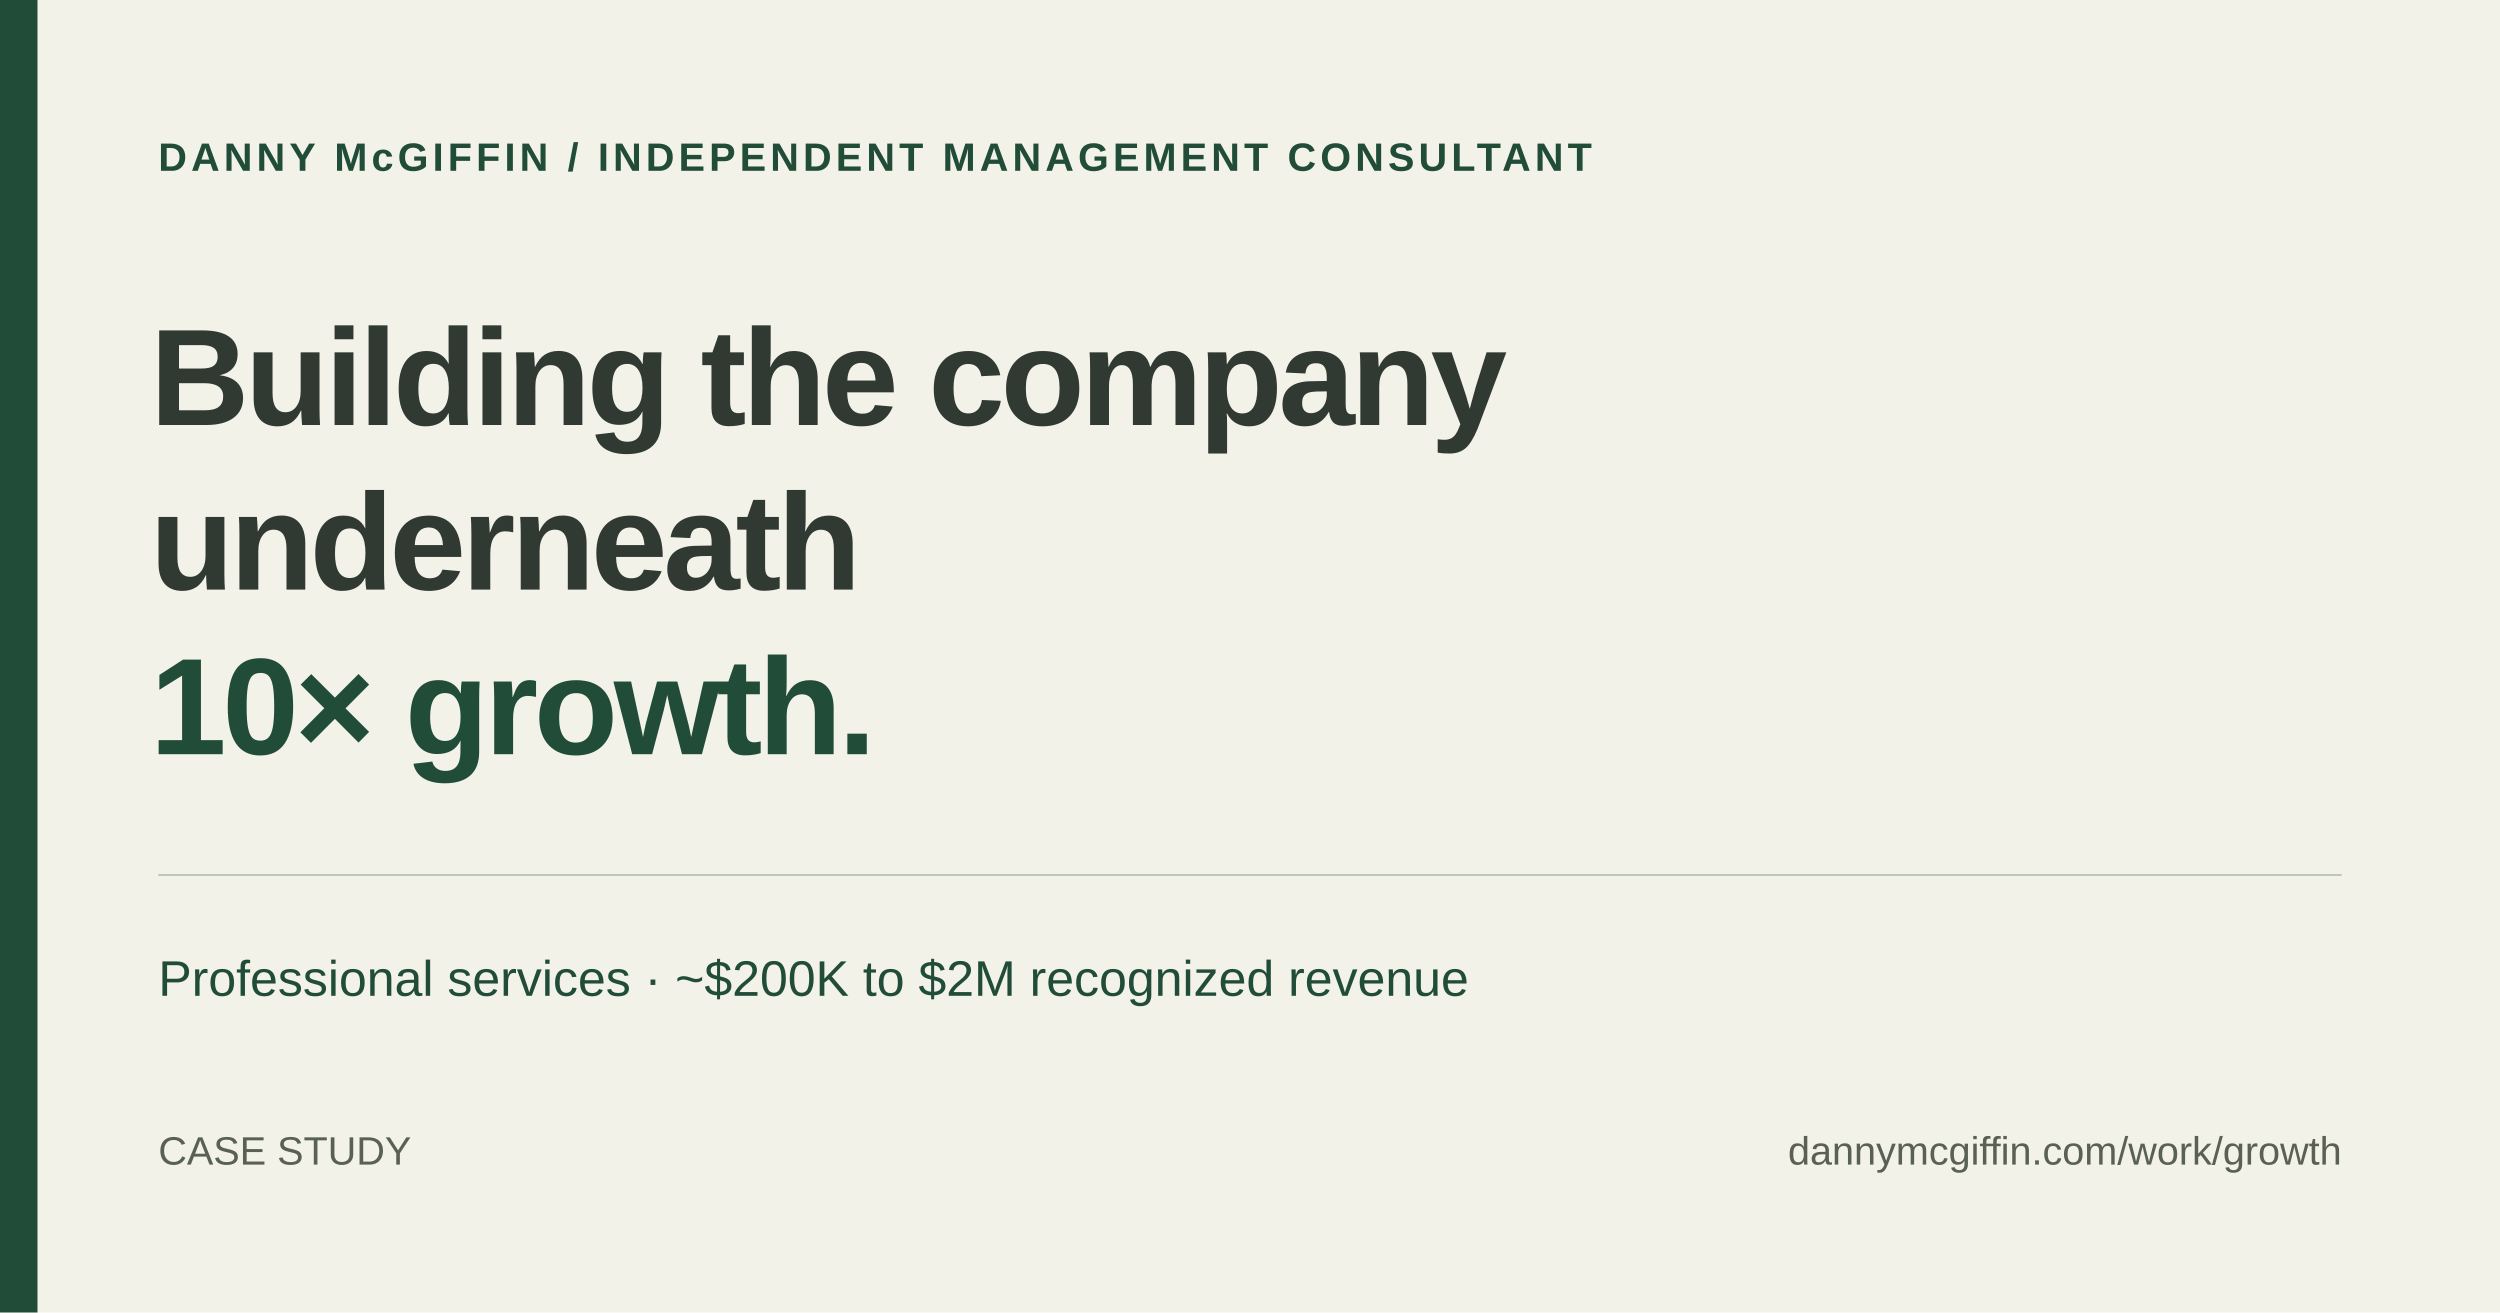
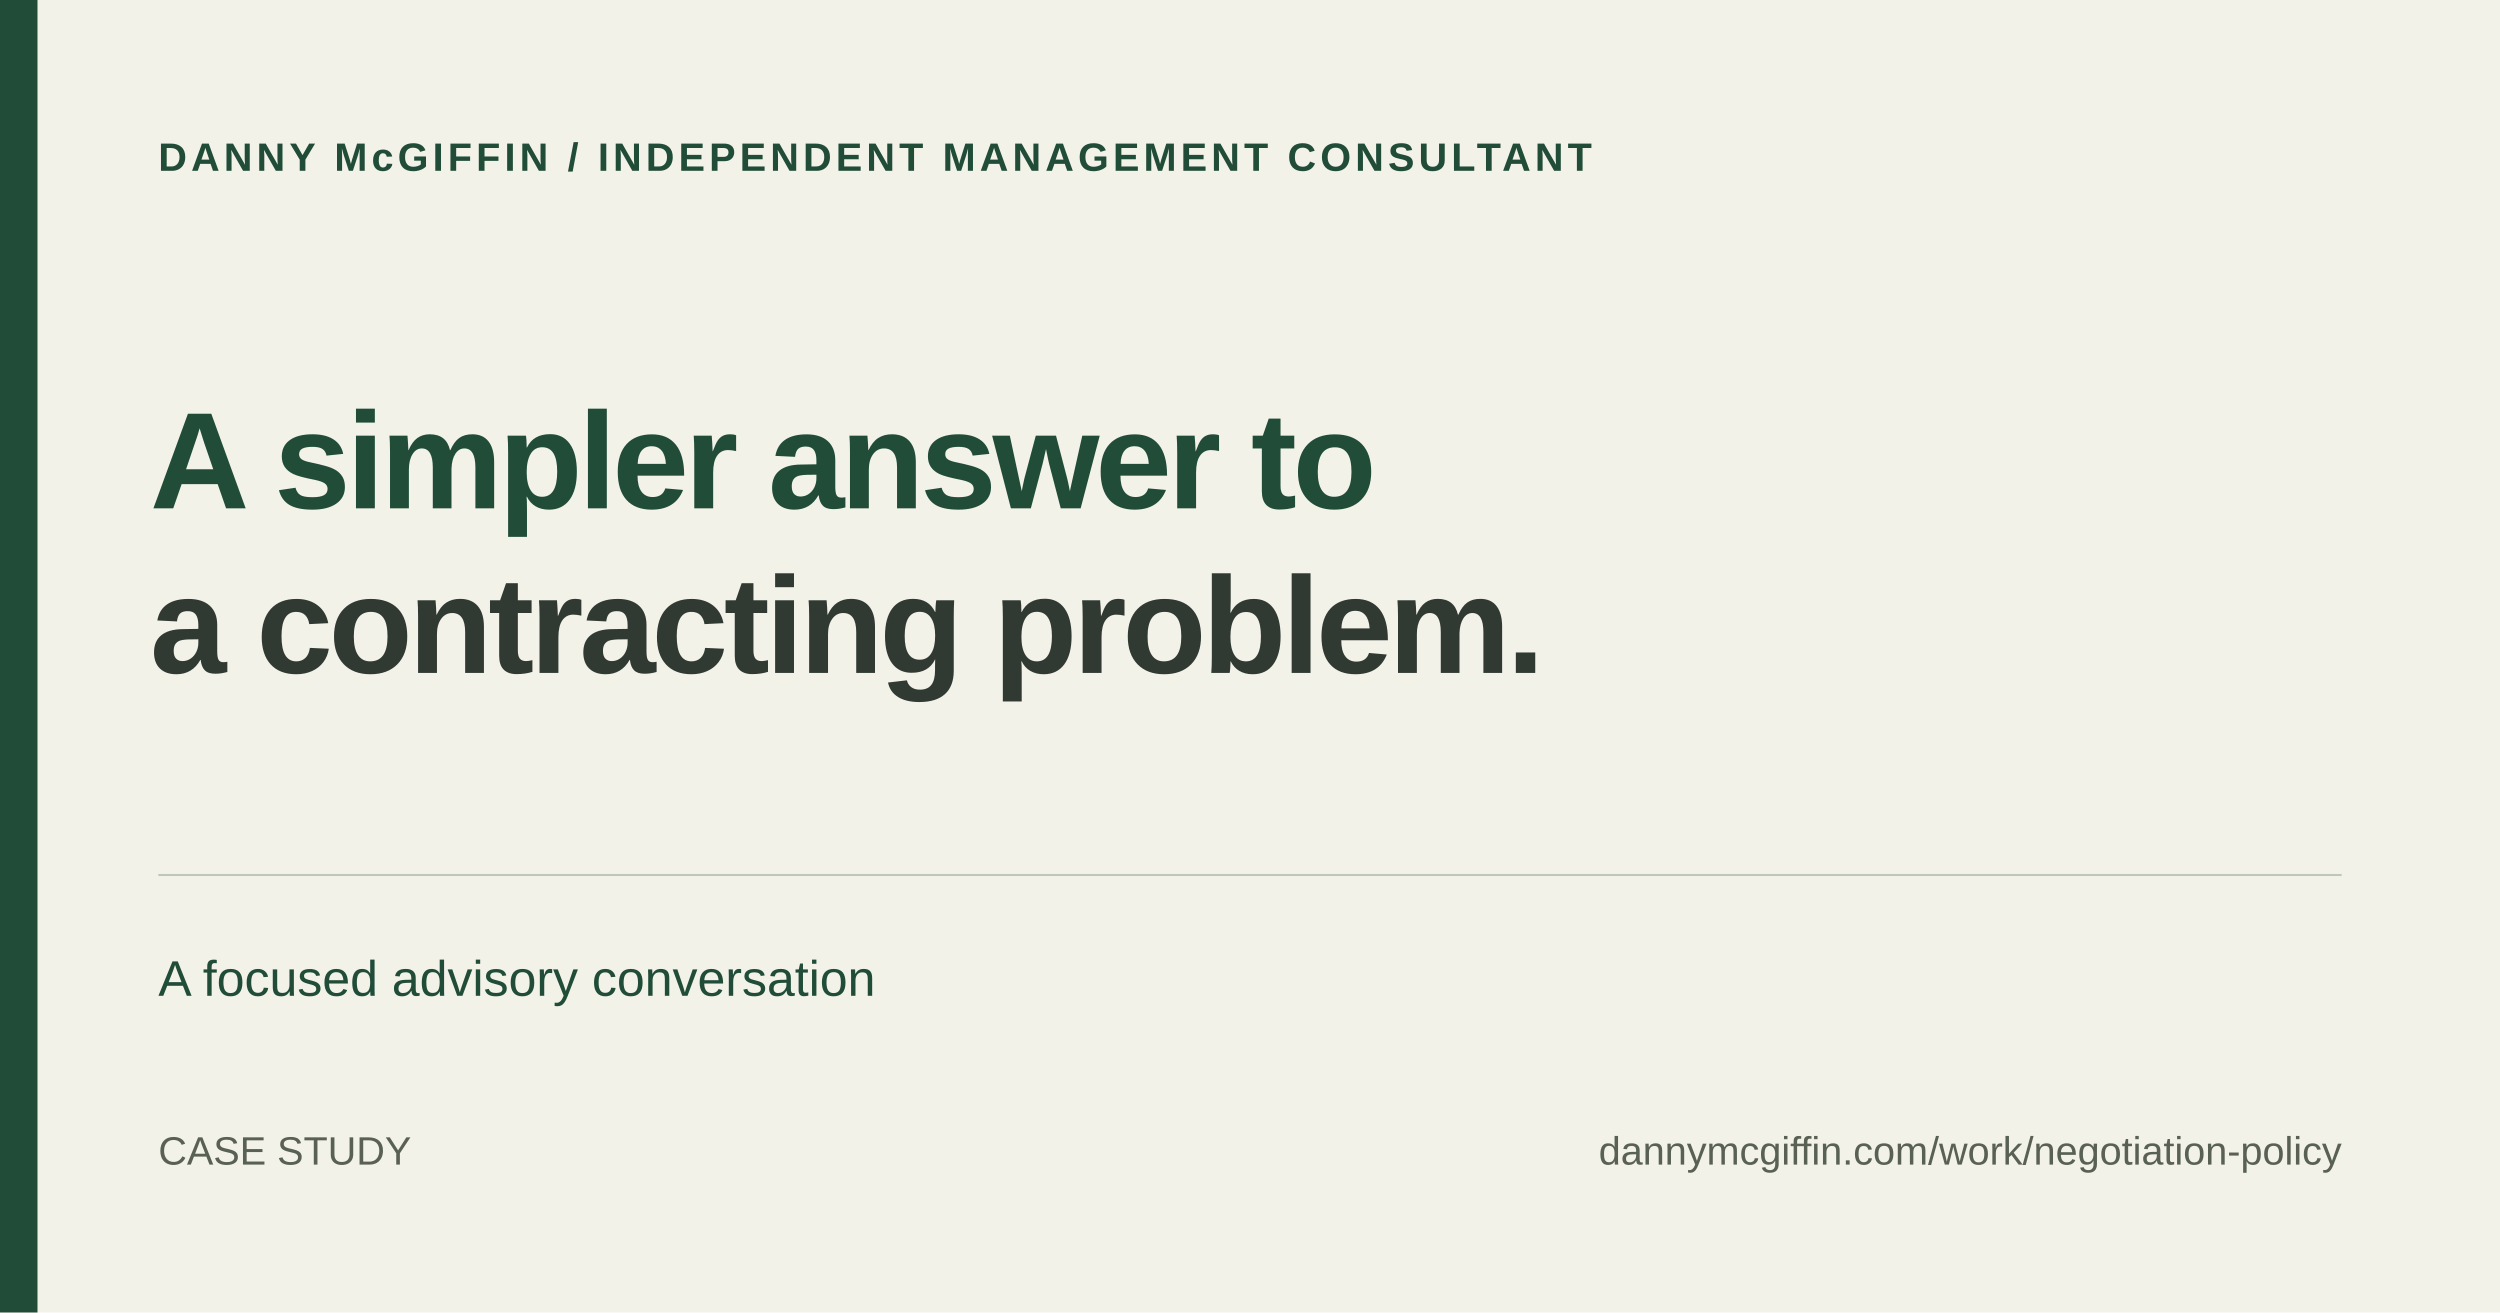
<svg xmlns="http://www.w3.org/2000/svg" width="1200" height="630" viewBox="0 0 1200 630">
  <rect width="1200" height="630" fill="#f3f2e9" />
  <rect width="18" height="630" fill="#214d38" />
  <g font-family="Arial, sans-serif">
    <text x="76" y="82" font-size="19" font-weight="700" letter-spacing="2" fill="#214d38">DANNY McGIFFIN / INDEPENDENT MANAGEMENT CONSULTANT</text>
    <g font-size="66" font-weight="700" letter-spacing="-2" fill="#303a32">
-       <text x="72" y="204">Building the company</text>
-       <text x="72" y="283">underneath</text>
-       <text x="72" y="362" fill="#214d38">10× growth.</text>
+       <text x="72" y="244" fill="#214d38">A simpler answer to</text>
+       <text x="72" y="323">a contracting problem.</text>
    </g>
    <path d="M76 420H1124" stroke="#bcc8b9" />
-     <text x="76" y="478" font-size="24" fill="#214d38">Professional services · ~$200K to $2M recognized revenue</text>
+     <text x="76" y="478" font-size="24" fill="#214d38">A focused advisory conversation</text>
    <text x="76" y="559" font-size="19" fill="#596154">CASE STUDY</text>
-     <text x="1124" y="559" font-size="19" text-anchor="end" fill="#596154">dannymcgiffin.com/work/growth</text>
+     <text x="1124" y="559" font-size="19" text-anchor="end" fill="#596154">dannymcgiffin.com/work/negotiation-policy</text>
  </g>
</svg>
